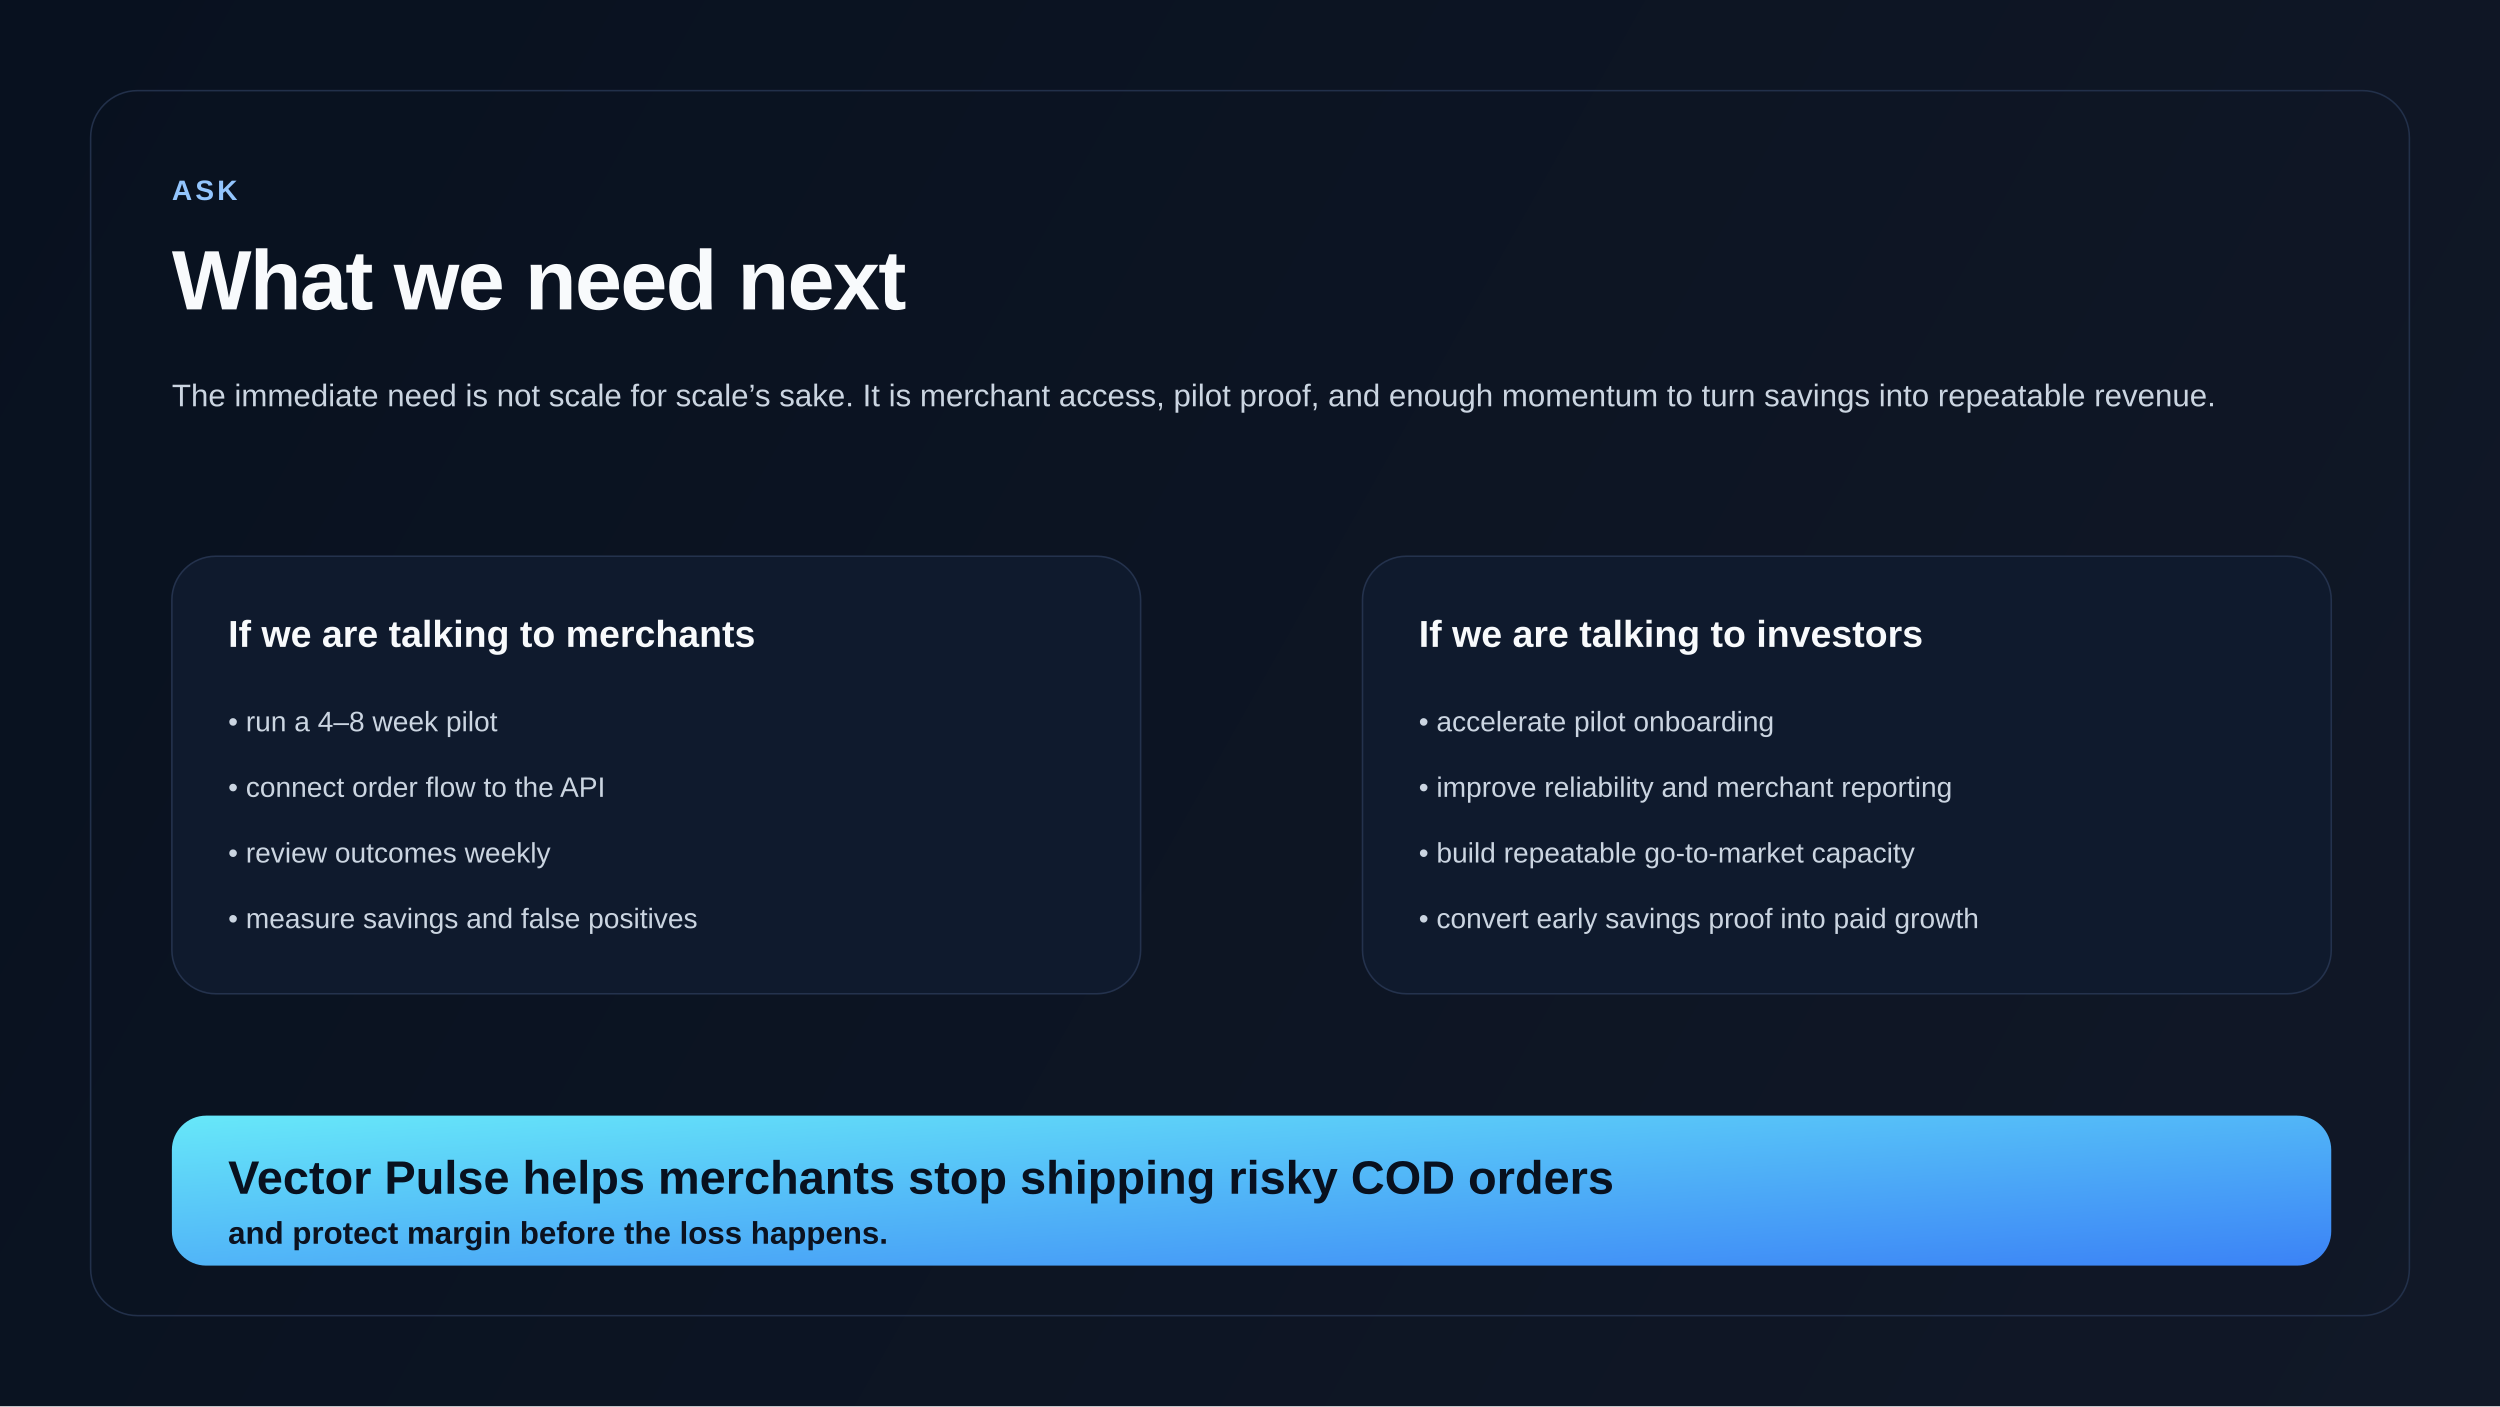
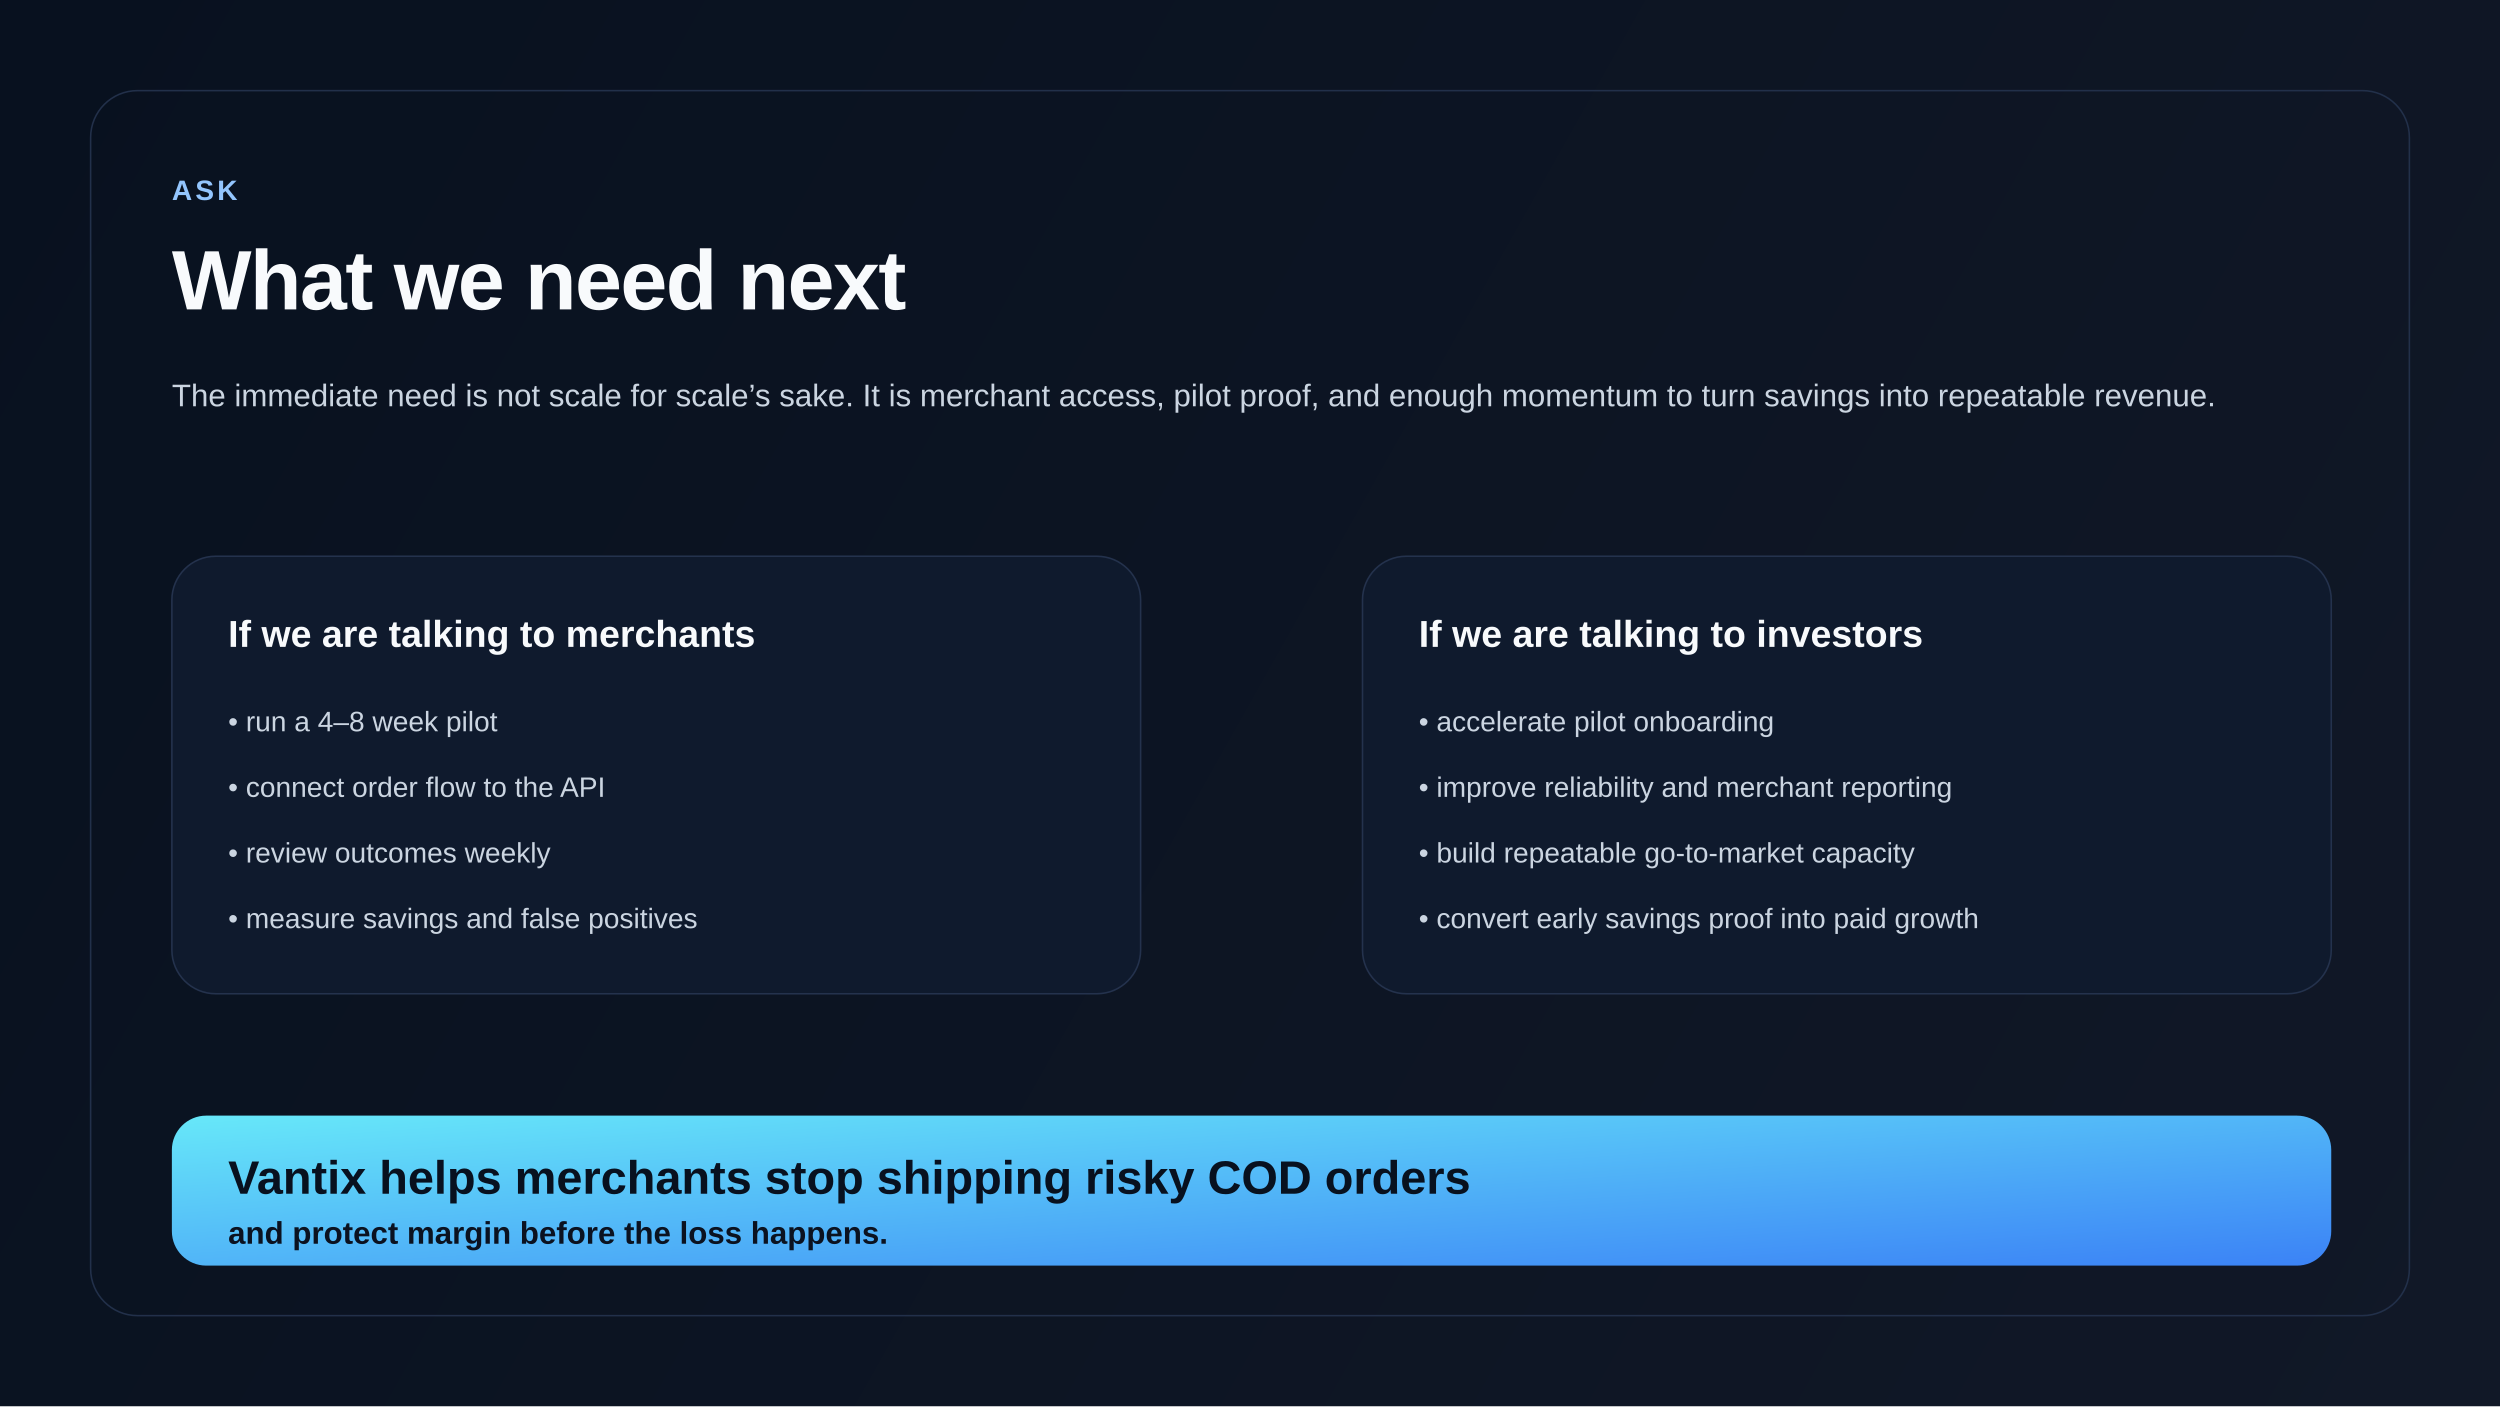
<svg xmlns="http://www.w3.org/2000/svg" width="1600" height="900" viewBox="0 0 1600 900">
  <defs>
    <linearGradient id="bg" x1="0" y1="0" x2="1600" y2="900" gradientUnits="userSpaceOnUse">
      <stop offset="0%" stop-color="#08111f" />
      <stop offset="100%" stop-color="#111827" />
    </linearGradient>
    <linearGradient id="accent" x1="0" y1="0" x2="1" y2="1">
      <stop offset="0%" stop-color="#67e8f9" />
      <stop offset="100%" stop-color="#3b82f6" />
    </linearGradient>
    <style>
      .eyebrow { fill:#93c5fd; font:700 18px Arial, Helvetica, sans-serif; letter-spacing:2px; }
      .title { fill:#f8fafc; font:700 54px Arial, Helvetica, sans-serif; letter-spacing:-1px; }
      .body { fill:#cbd5e1; font:400 20px Arial, Helvetica, sans-serif; }
      .cardTitle { fill:#f8fafc; font:700 24px Arial, Helvetica, sans-serif; }
      .cardBody { fill:#cbd5e1; font:400 18px Arial, Helvetica, sans-serif; }
      .big { fill:#08111f; font:700 30px Arial, Helvetica, sans-serif; }
      .small { fill:#0b1220; font:600 20px Arial, Helvetica, sans-serif; }
    </style>
  </defs>
  <rect width="1600" height="900" fill="url(#bg)" />
  <rect x="58" y="58" width="1484" height="784" rx="30" fill="none" stroke="#22304a" />
  <text class="eyebrow" x="110" y="128">ASK</text>
  <text class="title" x="110" y="198">What we need next</text>
  <text class="body" x="110" y="260">The immediate need is not scale for scale’s sake. It is merchant access, pilot proof, and enough momentum to turn savings into repeatable revenue.</text>
  <rect x="110" y="356" width="620" height="280" rx="28" fill="#0f1a2d" stroke="#24324d" />
  <text class="cardTitle" x="146" y="414">If we are talking to merchants</text>
  <text class="cardBody" x="146" y="468">• run a 4–8 week pilot</text>
  <text class="cardBody" x="146" y="510">• connect order flow to the API</text>
  <text class="cardBody" x="146" y="552">• review outcomes weekly</text>
  <text class="cardBody" x="146" y="594">• measure savings and false positives</text>
  <rect x="872" y="356" width="620" height="280" rx="28" fill="#0f1a2d" stroke="#24324d" />
  <text class="cardTitle" x="908" y="414">If we are talking to investors</text>
  <text class="cardBody" x="908" y="468">• accelerate pilot onboarding</text>
  <text class="cardBody" x="908" y="510">• improve reliability and merchant reporting</text>
  <text class="cardBody" x="908" y="552">• build repeatable go-to-market capacity</text>
  <text class="cardBody" x="908" y="594">• convert early savings proof into paid growth</text>
  <rect x="110" y="714" width="1382" height="96" rx="22" fill="url(#accent)" />
-   <text class="big" x="146" y="764">Vector Pulse helps merchants stop shipping risky COD orders</text>
+   <text class="big" x="146" y="764">Vantix helps merchants stop shipping risky COD orders</text>
  <text class="small" x="146" y="796">and protect margin before the loss happens.</text>
</svg>
